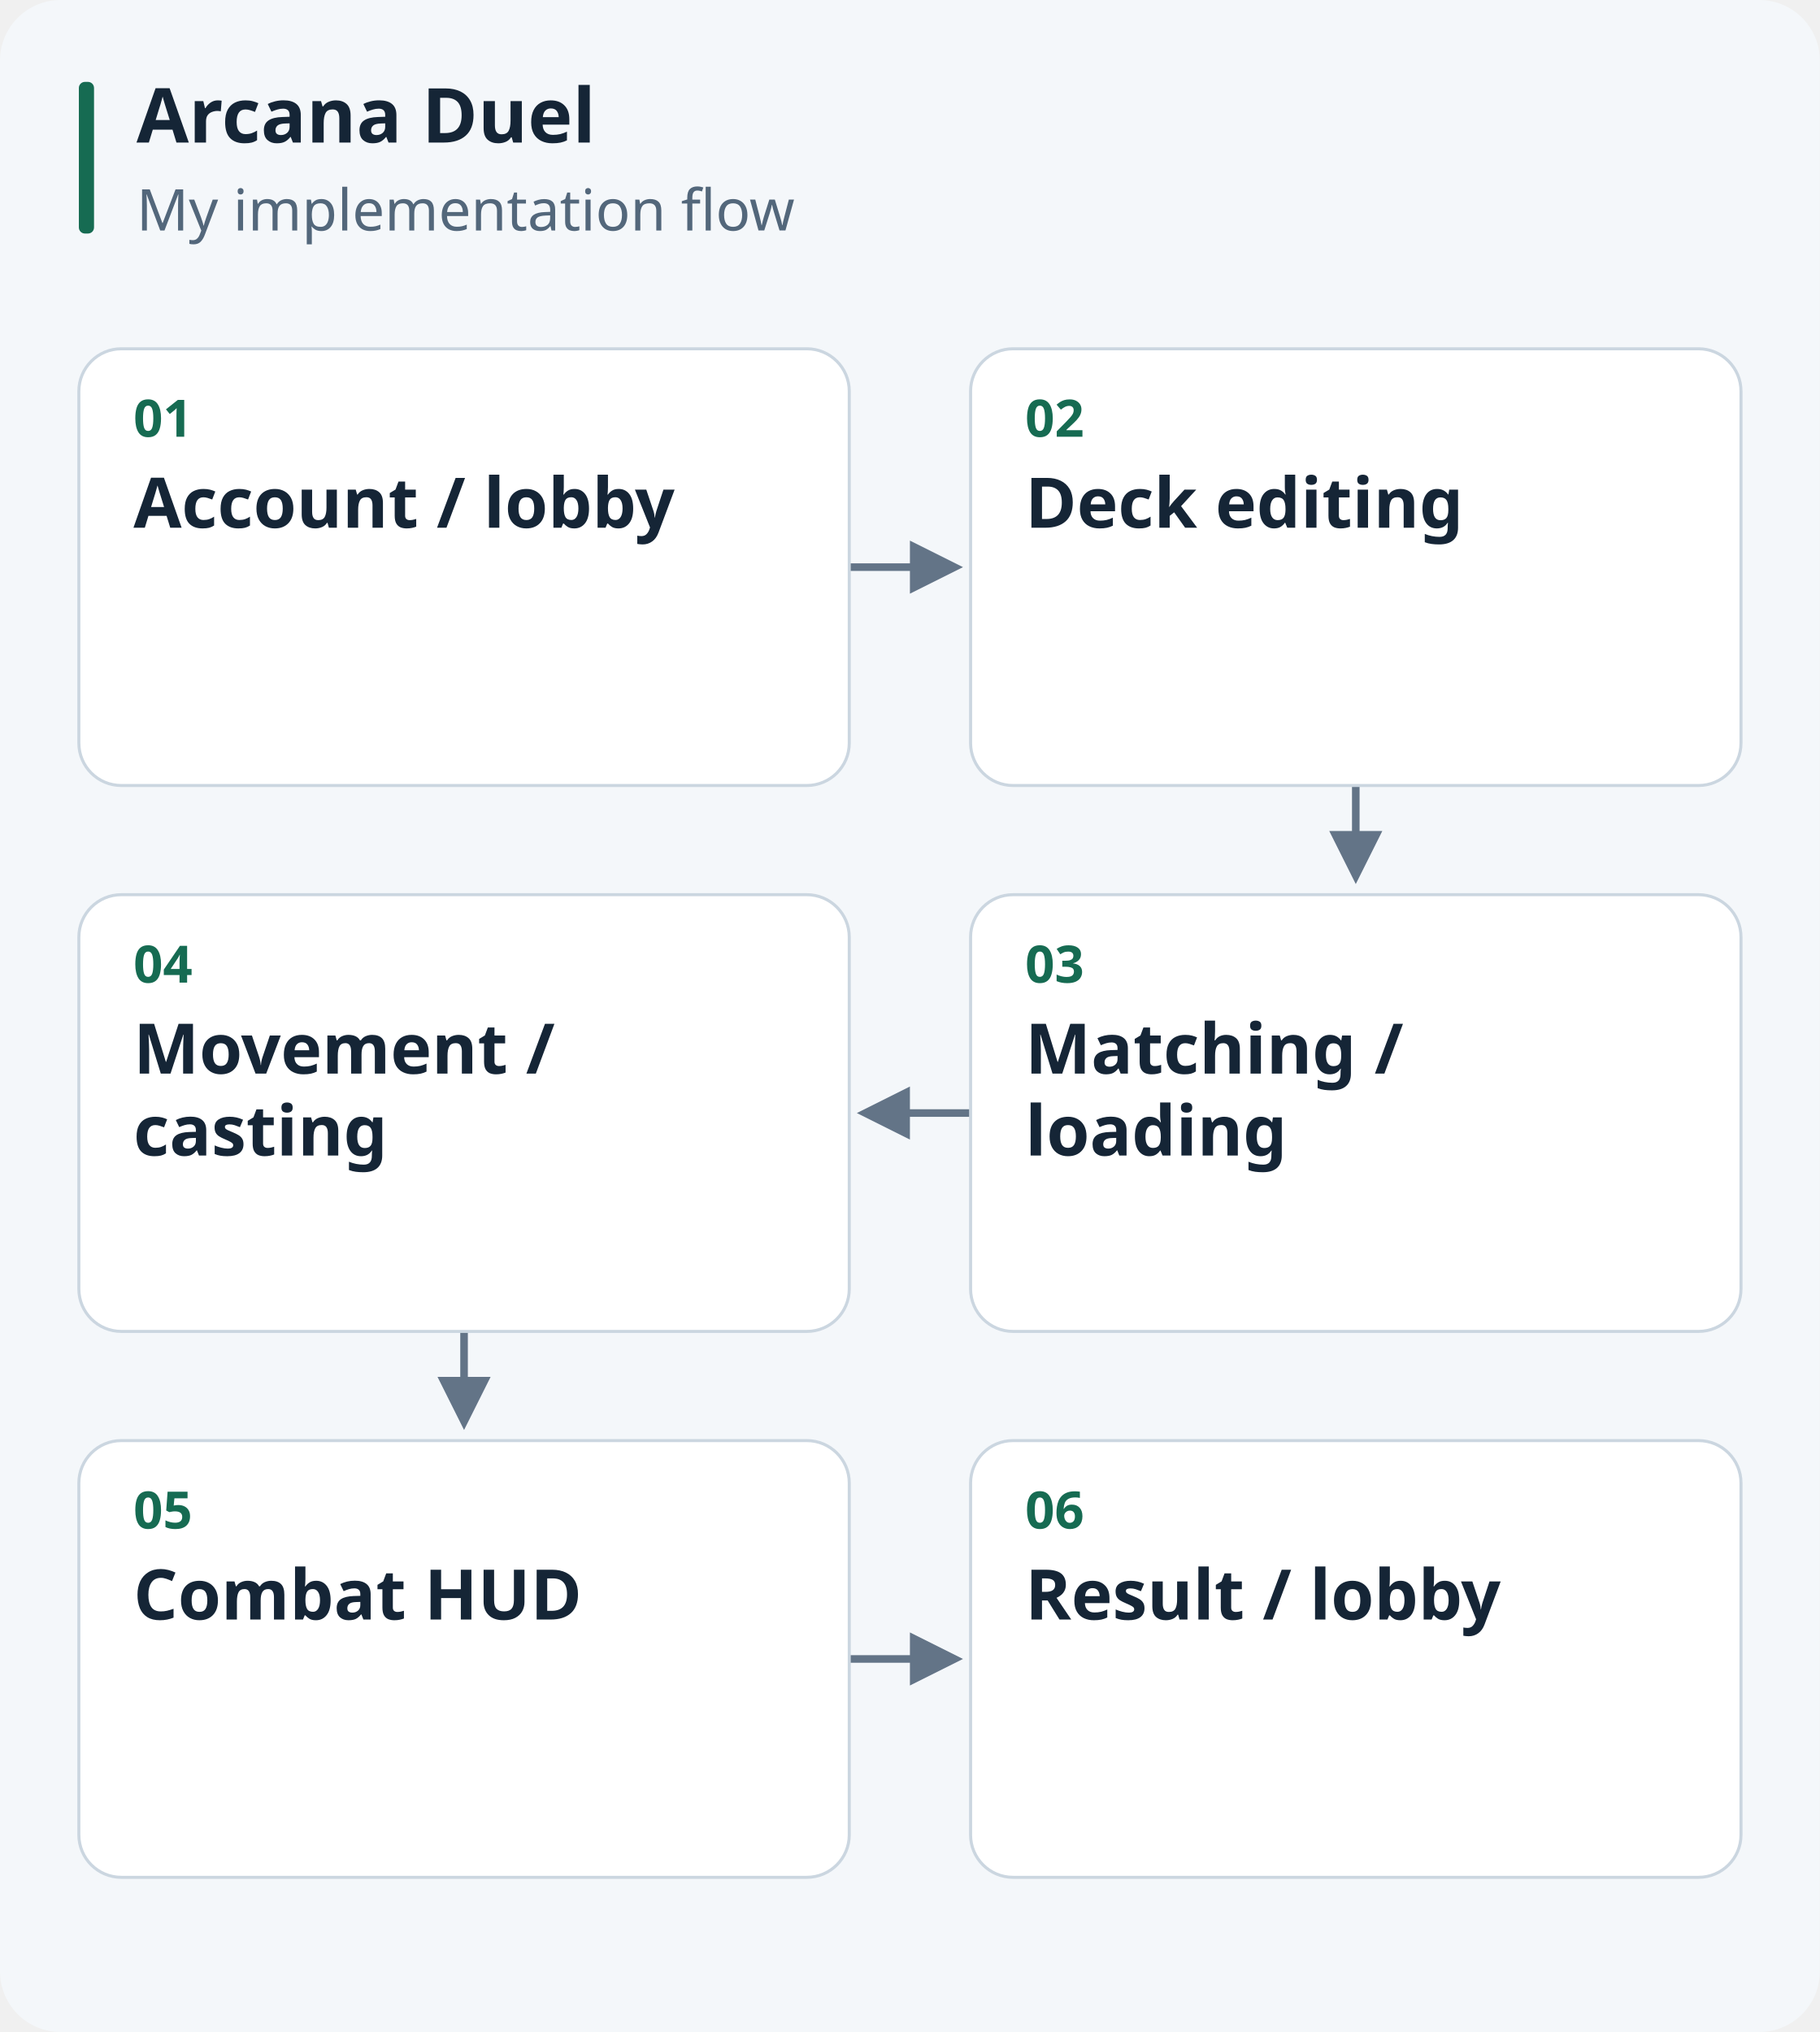
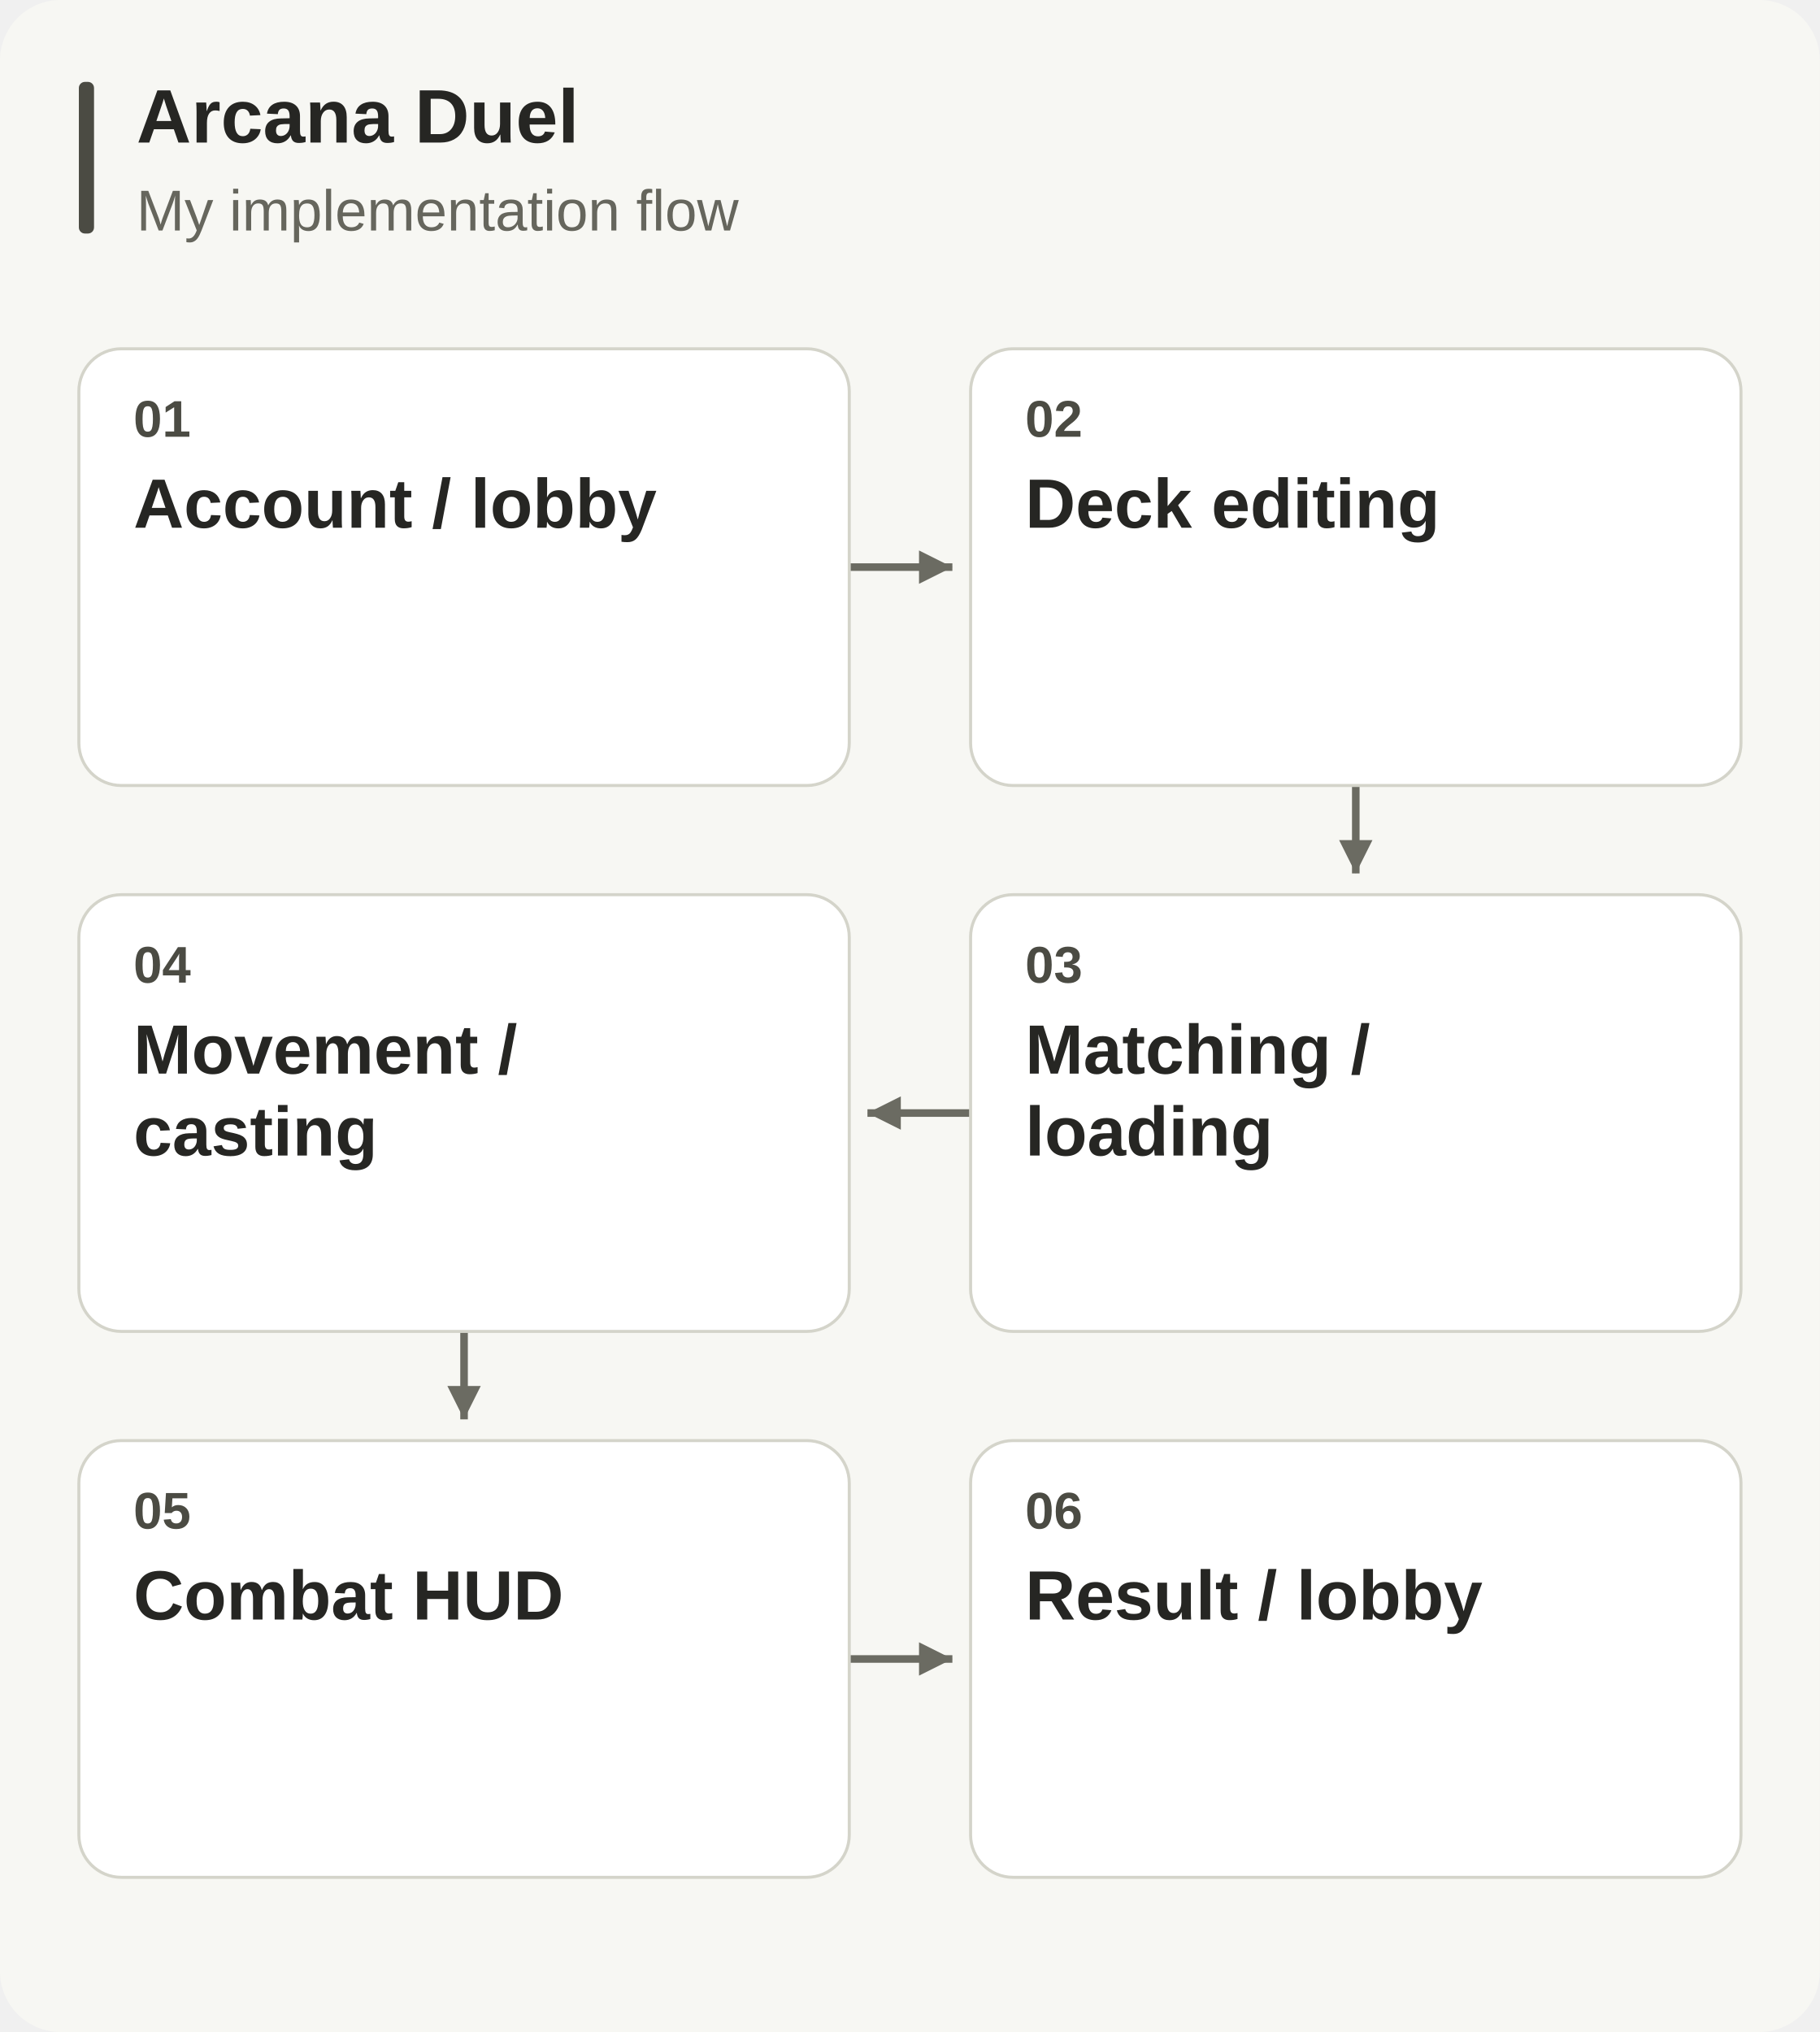
<svg xmlns="http://www.w3.org/2000/svg" width="600" height="670" viewBox="0 0 600 670" role="img" aria-labelledby="title desc">
-   <defs>
-     <marker id="arrow" viewBox="0 0 10 10" refX="8" refY="5" markerWidth="7" markerHeight="7" orient="auto-start-reverse">
-       <path d="M0 0 L10 5 L0 10Z" fill="#637487" />
-     </marker>
-   </defs>
-   <rect width="600" height="100%" rx="20" fill="#f4f7fa" />
-   <rect x="26" y="27" width="5" height="50" rx="2" fill="#166b52" />
-   <text x="45" y="47" fill="#152536" font-size="25" font-weight="700" font-family="Segoe UI,Malgun Gothic,Yu Gothic,sans-serif">Arcana Duel</text>
-   <text x="45" y="76" fill="#53677b" font-size="19" font-family="Segoe UI,Malgun Gothic,Yu Gothic,sans-serif">My implementation flow</text>
-   <path d="M280 187 H314" fill="none" stroke="#637487" stroke-width="2.5" marker-end="url(#arrow)" />
-   <path d="M447 259 V288" fill="none" stroke="#637487" stroke-width="2.5" marker-end="url(#arrow)" />
-   <path d="M320 367 H286" fill="none" stroke="#637487" stroke-width="2.5" marker-end="url(#arrow)" />
-   <path d="M153 439 V468" fill="none" stroke="#637487" stroke-width="2.5" marker-end="url(#arrow)" />
-   <path d="M280 547 H314" fill="none" stroke="#637487" stroke-width="2.5" marker-end="url(#arrow)" />
-   <rect x="26" y="115" width="254" height="144" rx="14" fill="#fff" stroke="#cbd6e0" />
-   <text x="44" y="144" font-size="17" font-weight="700" fill="#166b52" font-family="Segoe UI,sans-serif">01</text>
-   <text x="44" y="174" fill="#152536" font-size="23" font-weight="600" font-family="Segoe UI,Malgun Gothic,Yu Gothic,sans-serif">Account / lobby</text>
-   <rect x="320" y="115" width="254" height="144" rx="14" fill="#fff" stroke="#cbd6e0" />
-   <text x="338" y="144" font-size="17" font-weight="700" fill="#166b52" font-family="Segoe UI,sans-serif">02</text>
-   <text x="338" y="174" fill="#152536" font-size="23" font-weight="600" font-family="Segoe UI,Malgun Gothic,Yu Gothic,sans-serif">Deck editing</text>
-   <rect x="320" y="295" width="254" height="144" rx="14" fill="#fff" stroke="#cbd6e0" />
-   <text x="338" y="324" font-size="17" font-weight="700" fill="#166b52" font-family="Segoe UI,sans-serif">03</text>
-   <text x="338" y="354" fill="#152536" font-size="23" font-weight="600" font-family="Segoe UI,Malgun Gothic,Yu Gothic,sans-serif">Matching /</text>
-   <text x="338" y="381" fill="#152536" font-size="23" font-weight="600" font-family="Segoe UI,Malgun Gothic,Yu Gothic,sans-serif">loading</text>
-   <rect x="26" y="295" width="254" height="144" rx="14" fill="#fff" stroke="#cbd6e0" />
-   <text x="44" y="324" font-size="17" font-weight="700" fill="#166b52" font-family="Segoe UI,sans-serif">04</text>
-   <text x="44" y="354" fill="#152536" font-size="23" font-weight="600" font-family="Segoe UI,Malgun Gothic,Yu Gothic,sans-serif">Movement /</text>
-   <text x="44" y="381" fill="#152536" font-size="23" font-weight="600" font-family="Segoe UI,Malgun Gothic,Yu Gothic,sans-serif">casting</text>
-   <rect x="26" y="475" width="254" height="144" rx="14" fill="#fff" stroke="#cbd6e0" />
-   <text x="44" y="504" font-size="17" font-weight="700" fill="#166b52" font-family="Segoe UI,sans-serif">05</text>
-   <text x="44" y="534" fill="#152536" font-size="23" font-weight="600" font-family="Segoe UI,Malgun Gothic,Yu Gothic,sans-serif">Combat HUD</text>
-   <rect x="320" y="475" width="254" height="144" rx="14" fill="#fff" stroke="#cbd6e0" />
-   <text x="338" y="504" font-size="17" font-weight="700" fill="#166b52" font-family="Segoe UI,sans-serif">06</text>
-   <text x="338" y="534" fill="#152536" font-size="23" font-weight="600" font-family="Segoe UI,Malgun Gothic,Yu Gothic,sans-serif">Result / lobby</text>
+   <rect width="600" height="100%" rx="20" fill="#f7f7f3" />
+   <rect x="26" y="27" width="5" height="50" rx="2" fill="#4b4b43" />
+   <text x="45" y="47" fill="#262623" font-size="25" font-weight="700" font-family="Segoe UI,Arial,sans-serif">Arcana Duel</text>
+   <text x="45" y="76" fill="#66665d" font-size="19" font-family="Segoe UI,Arial,sans-serif">My implementation flow</text>
+   <path d="M280 187 H314" fill="none" stroke="#6b6b62" stroke-width="2.5" stroke-linejoin="round" />
+   <polygon points="314,187 303,181.5 303,192.5" fill="#6b6b62" />
+   <path d="M447 259 V288" fill="none" stroke="#6b6b62" stroke-width="2.5" stroke-linejoin="round" />
+   <polygon points="447,288 452.5,277 441.5,277" fill="#6b6b62" />
+   <path d="M320 367 H286" fill="none" stroke="#6b6b62" stroke-width="2.5" stroke-linejoin="round" />
+   <polygon points="286,367 297,372.5 297,361.5" fill="#6b6b62" />
+   <path d="M153 439 V468" fill="none" stroke="#6b6b62" stroke-width="2.5" stroke-linejoin="round" />
+   <polygon points="153,468 158.5,457 147.5,457" fill="#6b6b62" />
+   <path d="M280 547 H314" fill="none" stroke="#6b6b62" stroke-width="2.5" stroke-linejoin="round" />
+   <polygon points="314,547 303,541.5 303,552.5" fill="#6b6b62" />
+   <rect x="26" y="115" width="254" height="144" rx="14" fill="#fff" stroke="#d4d4ca" />
+   <text x="44" y="144" font-size="17" font-weight="700" fill="#4b4b43" font-family="Segoe UI,Arial,sans-serif">01</text>
+   <text x="44" y="174" fill="#262623" font-size="23" font-weight="600" font-family="Segoe UI,Arial,sans-serif">Account / lobby</text>
+   <rect x="320" y="115" width="254" height="144" rx="14" fill="#fff" stroke="#d4d4ca" />
+   <text x="338" y="144" font-size="17" font-weight="700" fill="#4b4b43" font-family="Segoe UI,Arial,sans-serif">02</text>
+   <text x="338" y="174" fill="#262623" font-size="23" font-weight="600" font-family="Segoe UI,Arial,sans-serif">Deck editing</text>
+   <rect x="320" y="295" width="254" height="144" rx="14" fill="#fff" stroke="#d4d4ca" />
+   <text x="338" y="324" font-size="17" font-weight="700" fill="#4b4b43" font-family="Segoe UI,Arial,sans-serif">03</text>
+   <text x="338" y="354" fill="#262623" font-size="23" font-weight="600" font-family="Segoe UI,Arial,sans-serif">Matching /</text>
+   <text x="338" y="381" fill="#262623" font-size="23" font-weight="600" font-family="Segoe UI,Arial,sans-serif">loading</text>
+   <rect x="26" y="295" width="254" height="144" rx="14" fill="#fff" stroke="#d4d4ca" />
+   <text x="44" y="324" font-size="17" font-weight="700" fill="#4b4b43" font-family="Segoe UI,Arial,sans-serif">04</text>
+   <text x="44" y="354" fill="#262623" font-size="23" font-weight="600" font-family="Segoe UI,Arial,sans-serif">Movement /</text>
+   <text x="44" y="381" fill="#262623" font-size="23" font-weight="600" font-family="Segoe UI,Arial,sans-serif">casting</text>
+   <rect x="26" y="475" width="254" height="144" rx="14" fill="#fff" stroke="#d4d4ca" />
+   <text x="44" y="504" font-size="17" font-weight="700" fill="#4b4b43" font-family="Segoe UI,Arial,sans-serif">05</text>
+   <text x="44" y="534" fill="#262623" font-size="23" font-weight="600" font-family="Segoe UI,Arial,sans-serif">Combat HUD</text>
+   <rect x="320" y="475" width="254" height="144" rx="14" fill="#fff" stroke="#d4d4ca" />
+   <text x="338" y="504" font-size="17" font-weight="700" fill="#4b4b43" font-family="Segoe UI,Arial,sans-serif">06</text>
+   <text x="338" y="534" fill="#262623" font-size="23" font-weight="600" font-family="Segoe UI,Arial,sans-serif">Result / lobby</text>
</svg>
